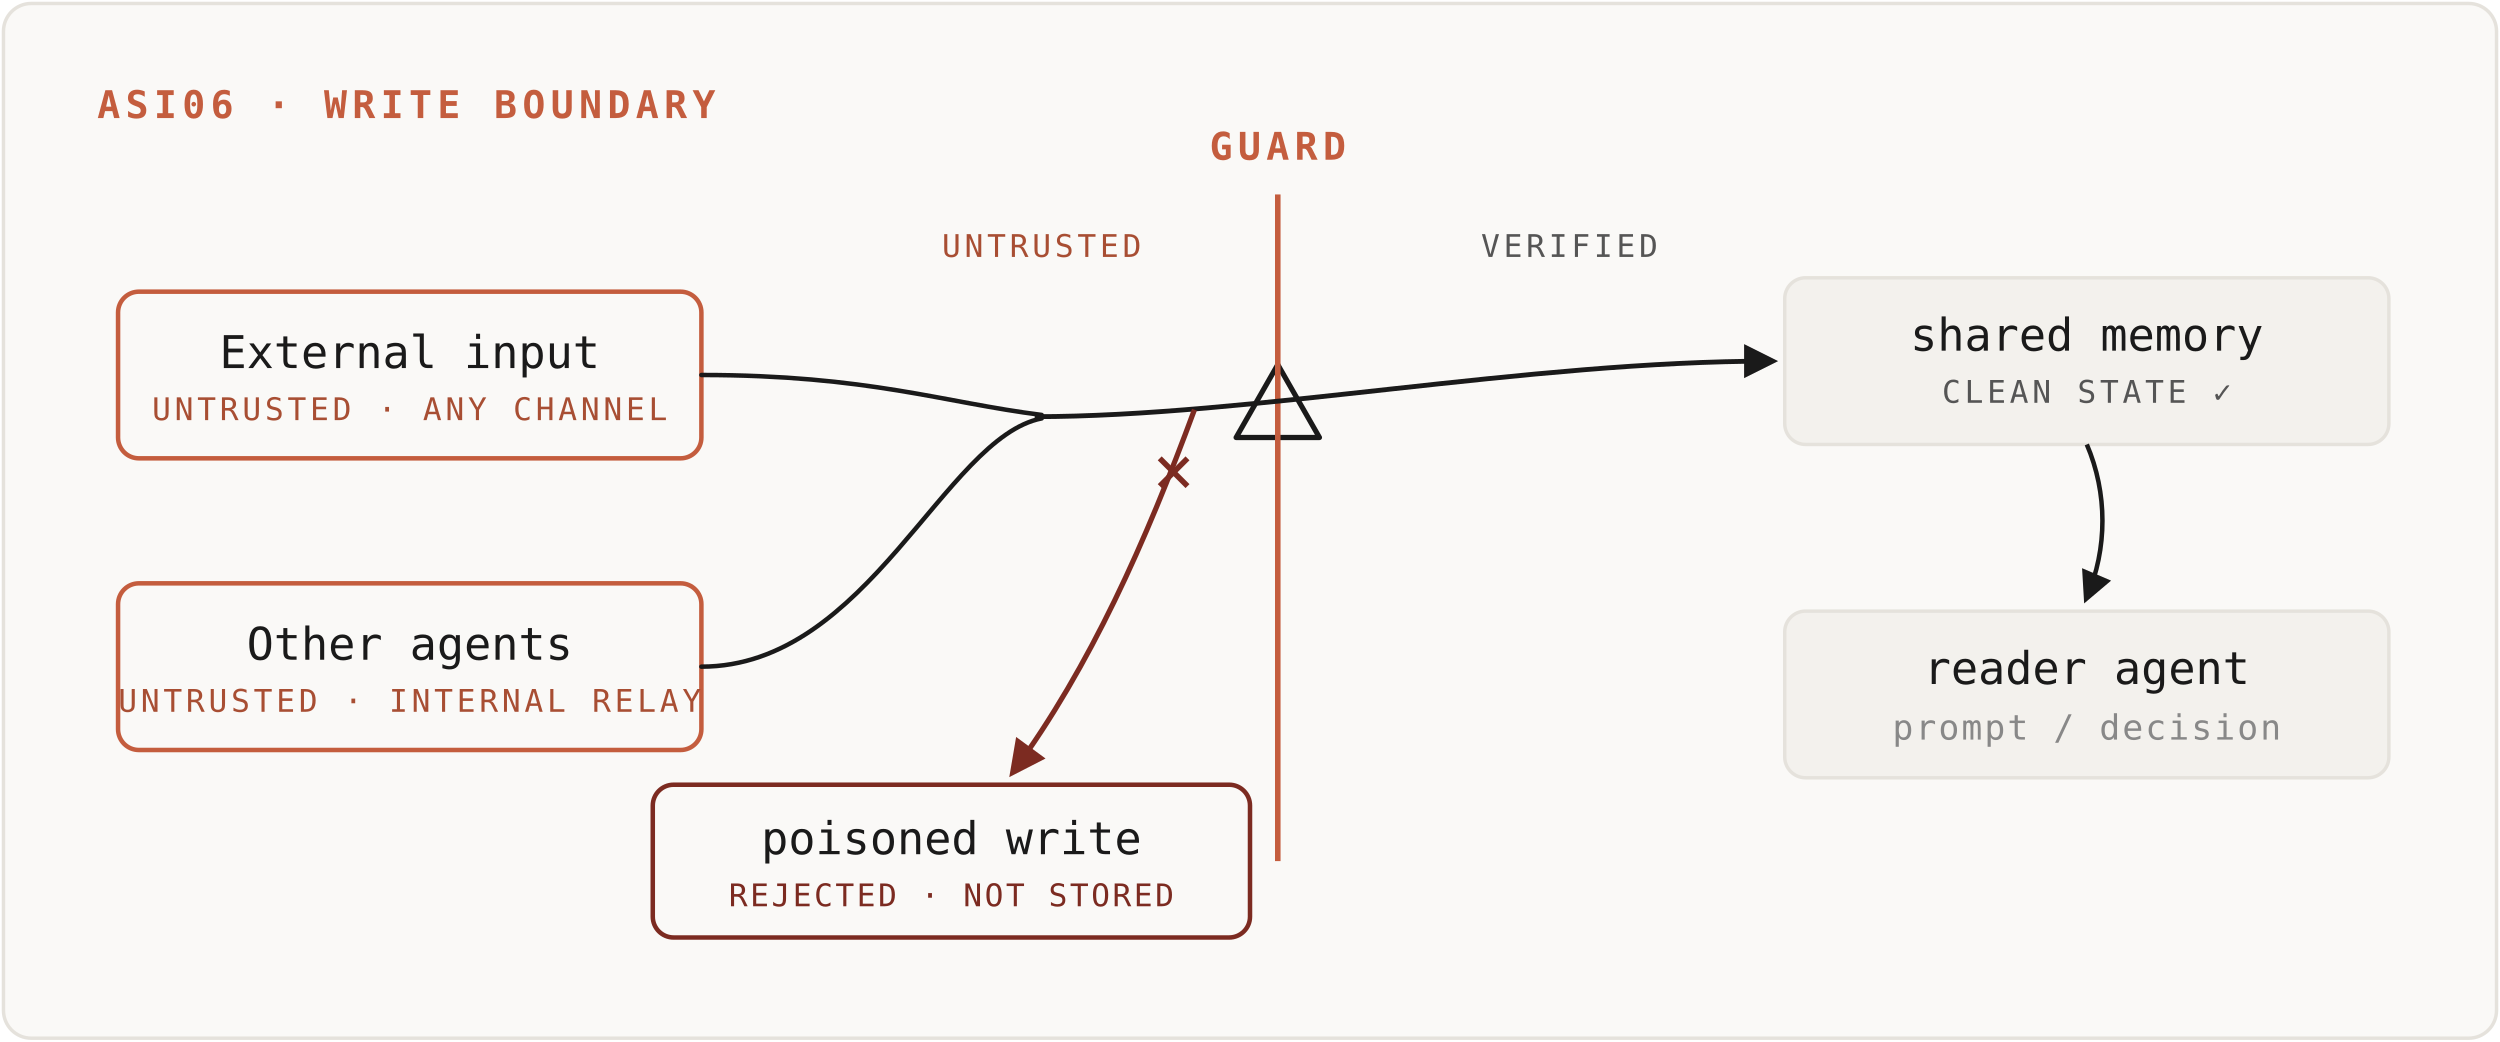
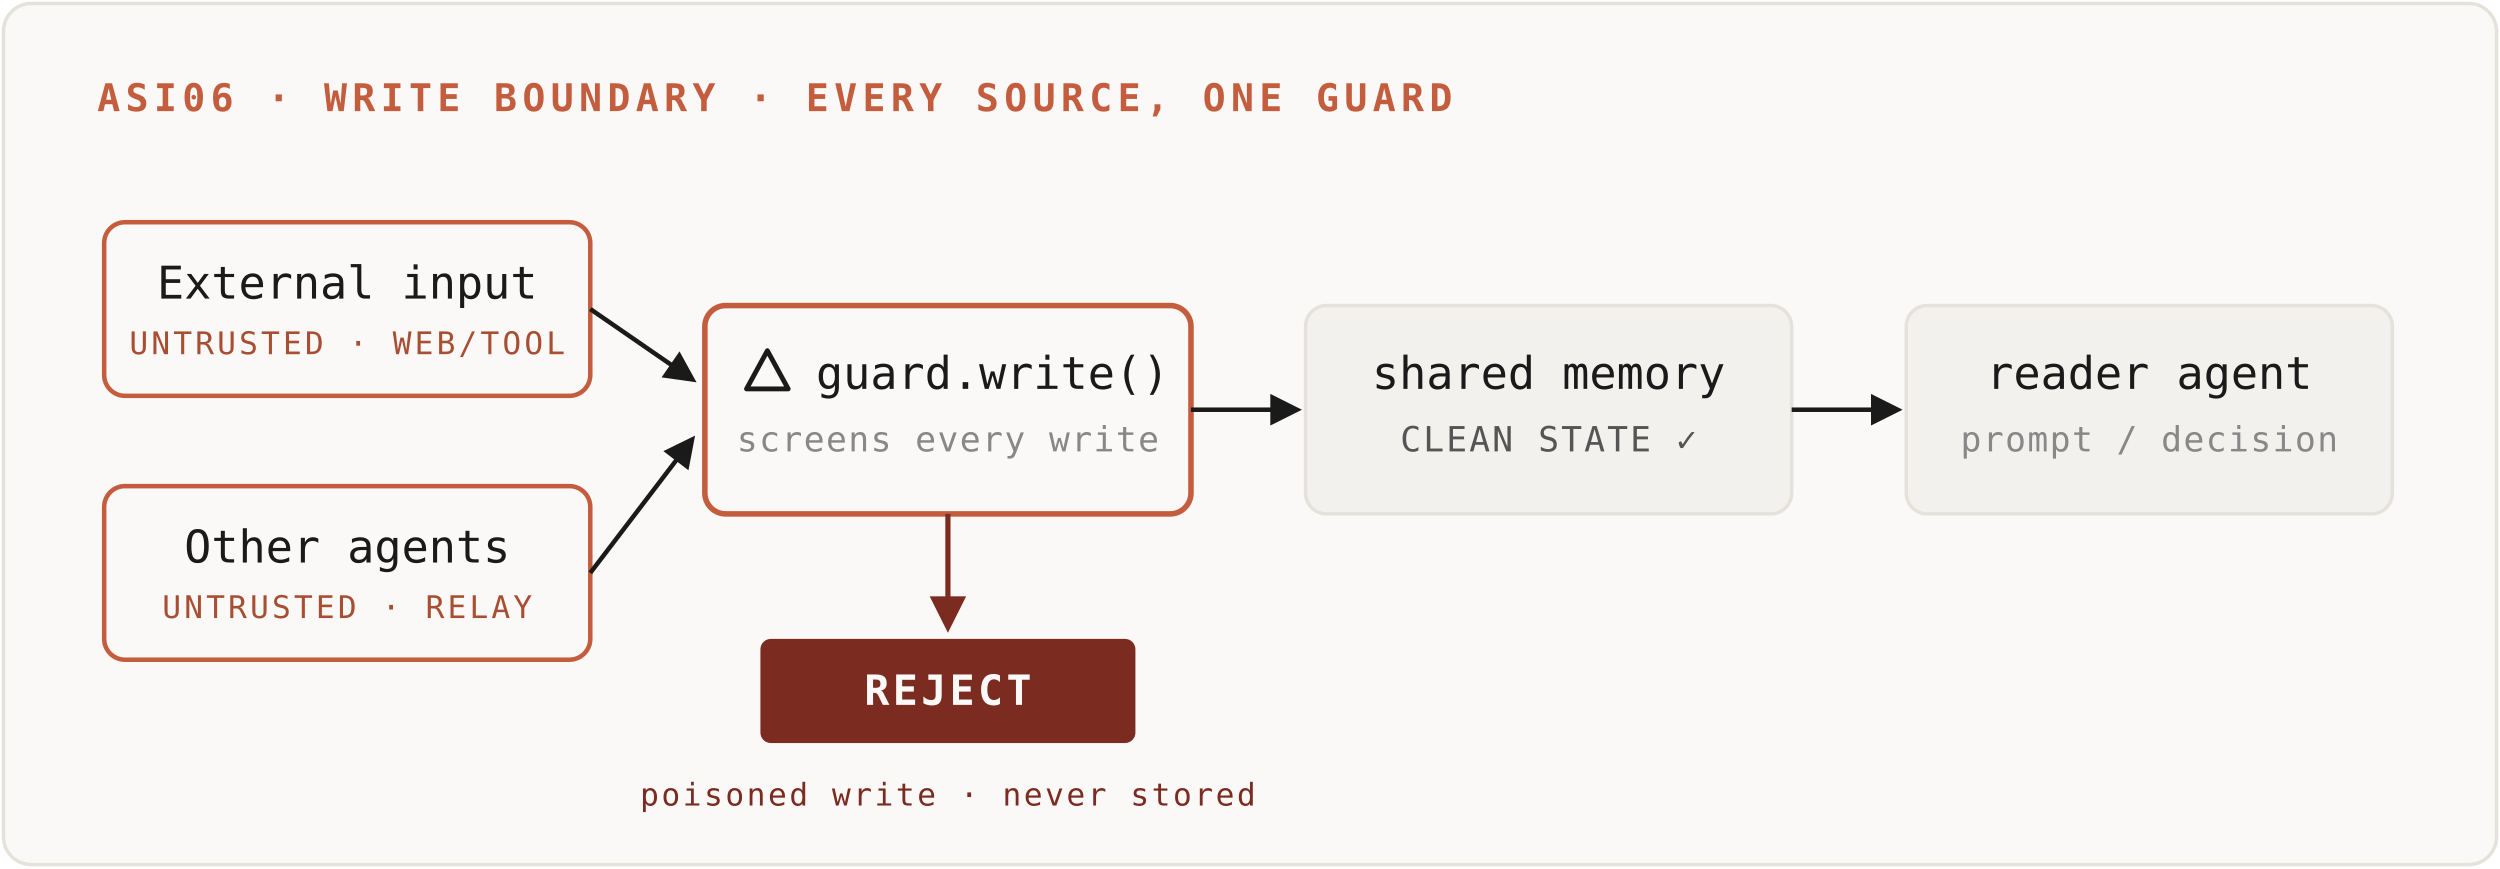
- <svg xmlns="http://www.w3.org/2000/svg" viewBox="0 0 720 300" width="100%" role="img" aria-labelledby="wb-t wb-d">
+ <svg xmlns="http://www.w3.org/2000/svg" viewBox="0 0 720 250" width="100%" role="img" aria-labelledby="wb-t wb-d">
  <style>
    text { font-family: ui-monospace, SFMono-Regular, Menlo, Consolas, "JetBrains Mono", monospace; }
-     .kick { fill:#c45d3e; letter-spacing:.14em; font-size:11px; font-weight:600; }
-     .lbl  { fill:#1a1a1a; font-size:13px; }
-     .sub  { fill:#888888; font-size:10px; letter-spacing:.06em; }
-     .unt  { fill:#a84e33; font-size:9px; letter-spacing:.12em; }
-     .ver  { fill:#555555; font-size:9px; letter-spacing:.12em; }
-     .bad  { fill:#7c2b21; font-size:9px; letter-spacing:.08em; }
+     .kick{fill:#c45d3e; letter-spacing:.14em; font-size:11px; font-weight:600}
+     .lbl{fill:#1a1a1a; font-size:13px} .sub{fill:#888888; font-size:10px; letter-spacing:.04em}
+     .unt{fill:#a84e33; font-size:9px; letter-spacing:.1em}
+     .ver{fill:#555555; font-size:10px; letter-spacing:.06em}
+     .bad{fill:#7c2b21; font-size:9px; letter-spacing:.08em}
  </style>
  <defs>
    <marker id="ai" markerWidth="8" markerHeight="8" refX="5.5" refY="3.5" orient="auto">
      <path d="M0 0 L7 3.5 L0 7 Z" fill="#1a1a1a" />
    </marker>
    <marker id="ax" markerWidth="8" markerHeight="8" refX="5.5" refY="3.5" orient="auto">
      <path d="M0 0 L7 3.5 L0 7 Z" fill="#7c2b21" />
    </marker>
  </defs>
-   <rect x="1" y="1" width="718" height="298" rx="8" fill="#faf9f7" stroke="#e5e2dc" />
-   <text x="28" y="34" class="kick">ASI06 · WRITE BOUNDARY</text>
+   <rect x="1" y="1" width="718" height="248" rx="8" fill="#faf9f7" stroke="#e5e2dc" />
+   <text x="28" y="32" class="kick">ASI06 · WRITE BOUNDARY · EVERY SOURCE, ONE GUARD</text>
  <g>
-     <rect x="34" y="84" width="168" height="48" rx="6" fill="none" stroke="#c45d3e" stroke-width="1.3" />
-     <text x="118" y="106" text-anchor="middle" class="lbl" fill="#c45d3e">External input</text>
-     <text x="118" y="121" text-anchor="middle" class="unt">UNTRUSTED · ANY CHANNEL</text>
+     <rect x="30" y="64" width="140" height="50" rx="6" fill="none" stroke="#c45d3e" stroke-width="1.3" />
+     <text x="100" y="86" text-anchor="middle" class="lbl" fill="#c45d3e">External input</text>
+     <text x="100" y="102" text-anchor="middle" class="unt">UNTRUSTED · WEB/TOOL</text>
  </g>
  <g>
-     <rect x="34" y="168" width="168" height="48" rx="6" fill="none" stroke="#c45d3e" stroke-width="1.3" />
-     <text x="118" y="190" text-anchor="middle" class="lbl" fill="#c45d3e">Other agents</text>
-     <text x="118" y="205" text-anchor="middle" class="unt">UNTRUSTED · INTERNAL RELAY</text>
+     <rect x="30" y="140" width="140" height="50" rx="6" fill="none" stroke="#c45d3e" stroke-width="1.3" />
+     <text x="100" y="162" text-anchor="middle" class="lbl" fill="#c45d3e">Other agents</text>
+     <text x="100" y="178" text-anchor="middle" class="unt">UNTRUSTED · RELAY</text>
  </g>
-   <path d="M202 108 C 250 108, 272 116, 300 119.5" fill="none" stroke="#1a1a1a" stroke-width="1.3" stroke-linecap="round" />
-   <path d="M202 192 C 250 192, 272 126, 300 120.5" fill="none" stroke="#1a1a1a" stroke-width="1.3" stroke-linecap="round" />
-   <path d="M368 105 L380 126 L356 126 Z" fill="#faf9f7" stroke="#1a1a1a" stroke-width="1.5" stroke-linejoin="round" />
-   <line x1="368" y1="56" x2="368" y2="248" stroke="#c45d3e" stroke-width="1.6" />
-   <text x="368" y="46" text-anchor="middle" class="kick">GUARD</text>
-   <text x="300" y="74" text-anchor="middle" class="unt">UNTRUSTED</text>
-   <text x="452" y="74" text-anchor="middle" class="ver">VERIFIED</text>
-   <path d="M298 120 C 360 120, 440 104, 510 104" fill="none" stroke="#1a1a1a" stroke-width="1.4" marker-end="url(#ai)" />
-   <path d="M344 118 C 330 156, 314 192, 292 222" fill="none" stroke="#7c2b21" stroke-width="1.5" marker-end="url(#ax)" />
+   <line x1="170" y1="89" x2="199" y2="109" stroke="#1a1a1a" stroke-width="1.3" marker-end="url(#ai)" />
+   <line x1="170" y1="165" x2="199" y2="127" stroke="#1a1a1a" stroke-width="1.3" marker-end="url(#ai)" />
  <g>
-     <line x1="334" y1="132" x2="342" y2="140" stroke="#7c2b21" stroke-width="1.6" />
-     <line x1="342" y1="132" x2="334" y2="140" stroke="#7c2b21" stroke-width="1.6" />
+     <rect x="203" y="88" width="140" height="60" rx="6" fill="#faf9f7" stroke="#c45d3e" stroke-width="1.6" />
+     <path d="M221 101 L227 112 L215 112 Z" fill="none" stroke="#1a1a1a" stroke-width="1.4" stroke-linejoin="round" />
+     <text x="235" y="112" class="lbl" fill="#c45d3e">guard.write()</text>
+     <text x="273" y="130" text-anchor="middle" class="sub">screens every write</text>
  </g>
+   <line x1="343" y1="118" x2="373" y2="118" stroke="#1a1a1a" stroke-width="1.3" marker-end="url(#ai)" />
  <g>
-     <rect x="188" y="226" width="172" height="44" rx="6" fill="none" stroke="#7c2b21" stroke-width="1.3" />
-     <text x="274" y="246" text-anchor="middle" class="lbl" fill="#7c2b21">poisoned write</text>
-     <text x="274" y="261" text-anchor="middle" class="bad">REJECTED · NOT STORED</text>
+     <rect x="376" y="88" width="140" height="60" rx="6" fill="#f3f1ed" stroke="#e5e2dc" />
+     <text x="446" y="112" text-anchor="middle" class="lbl">shared memory</text>
+     <text x="446" y="130" text-anchor="middle" class="ver">CLEAN STATE ✓</text>
  </g>
+   <line x1="516" y1="118" x2="546" y2="118" stroke="#1a1a1a" stroke-width="1.3" marker-end="url(#ai)" />
  <g>
-     <rect x="514" y="80" width="174" height="48" rx="6" fill="#f3f1ed" stroke="#e5e2dc" />
-     <text x="601" y="101" text-anchor="middle" class="lbl">shared memory</text>
-     <text x="601" y="116" text-anchor="middle" class="ver">CLEAN STATE ✓</text>
+     <rect x="549" y="88" width="140" height="60" rx="6" fill="#f3f1ed" stroke="#e5e2dc" />
+     <text x="619" y="112" text-anchor="middle" class="lbl">reader agent</text>
+     <text x="619" y="130" text-anchor="middle" class="sub">prompt / decision</text>
  </g>
+   <line x1="273" y1="148" x2="273" y2="180" stroke="#7c2b21" stroke-width="1.5" marker-end="url(#ax)" />
  <g>
-     <rect x="514" y="176" width="174" height="48" rx="6" fill="#f3f1ed" stroke="#e5e2dc" />
-     <text x="601" y="197" text-anchor="middle" class="lbl">reader agent</text>
-     <text x="601" y="213" text-anchor="middle" class="sub">prompt / decision</text>
+     <rect x="219" y="184" width="108" height="30" rx="3" fill="#7c2b21" />
+     <text x="273" y="203" text-anchor="middle" fill="#faf9f7" font-size="12" font-weight="600" letter-spacing=".08em">REJECT</text>
+     <text x="273" y="232" text-anchor="middle" class="bad">poisoned write · never stored</text>
  </g>
-   <path d="M601 128 C 607 142, 607 158, 601 172" fill="none" stroke="#1a1a1a" stroke-width="1.3" marker-end="url(#ai)" />
</svg>
